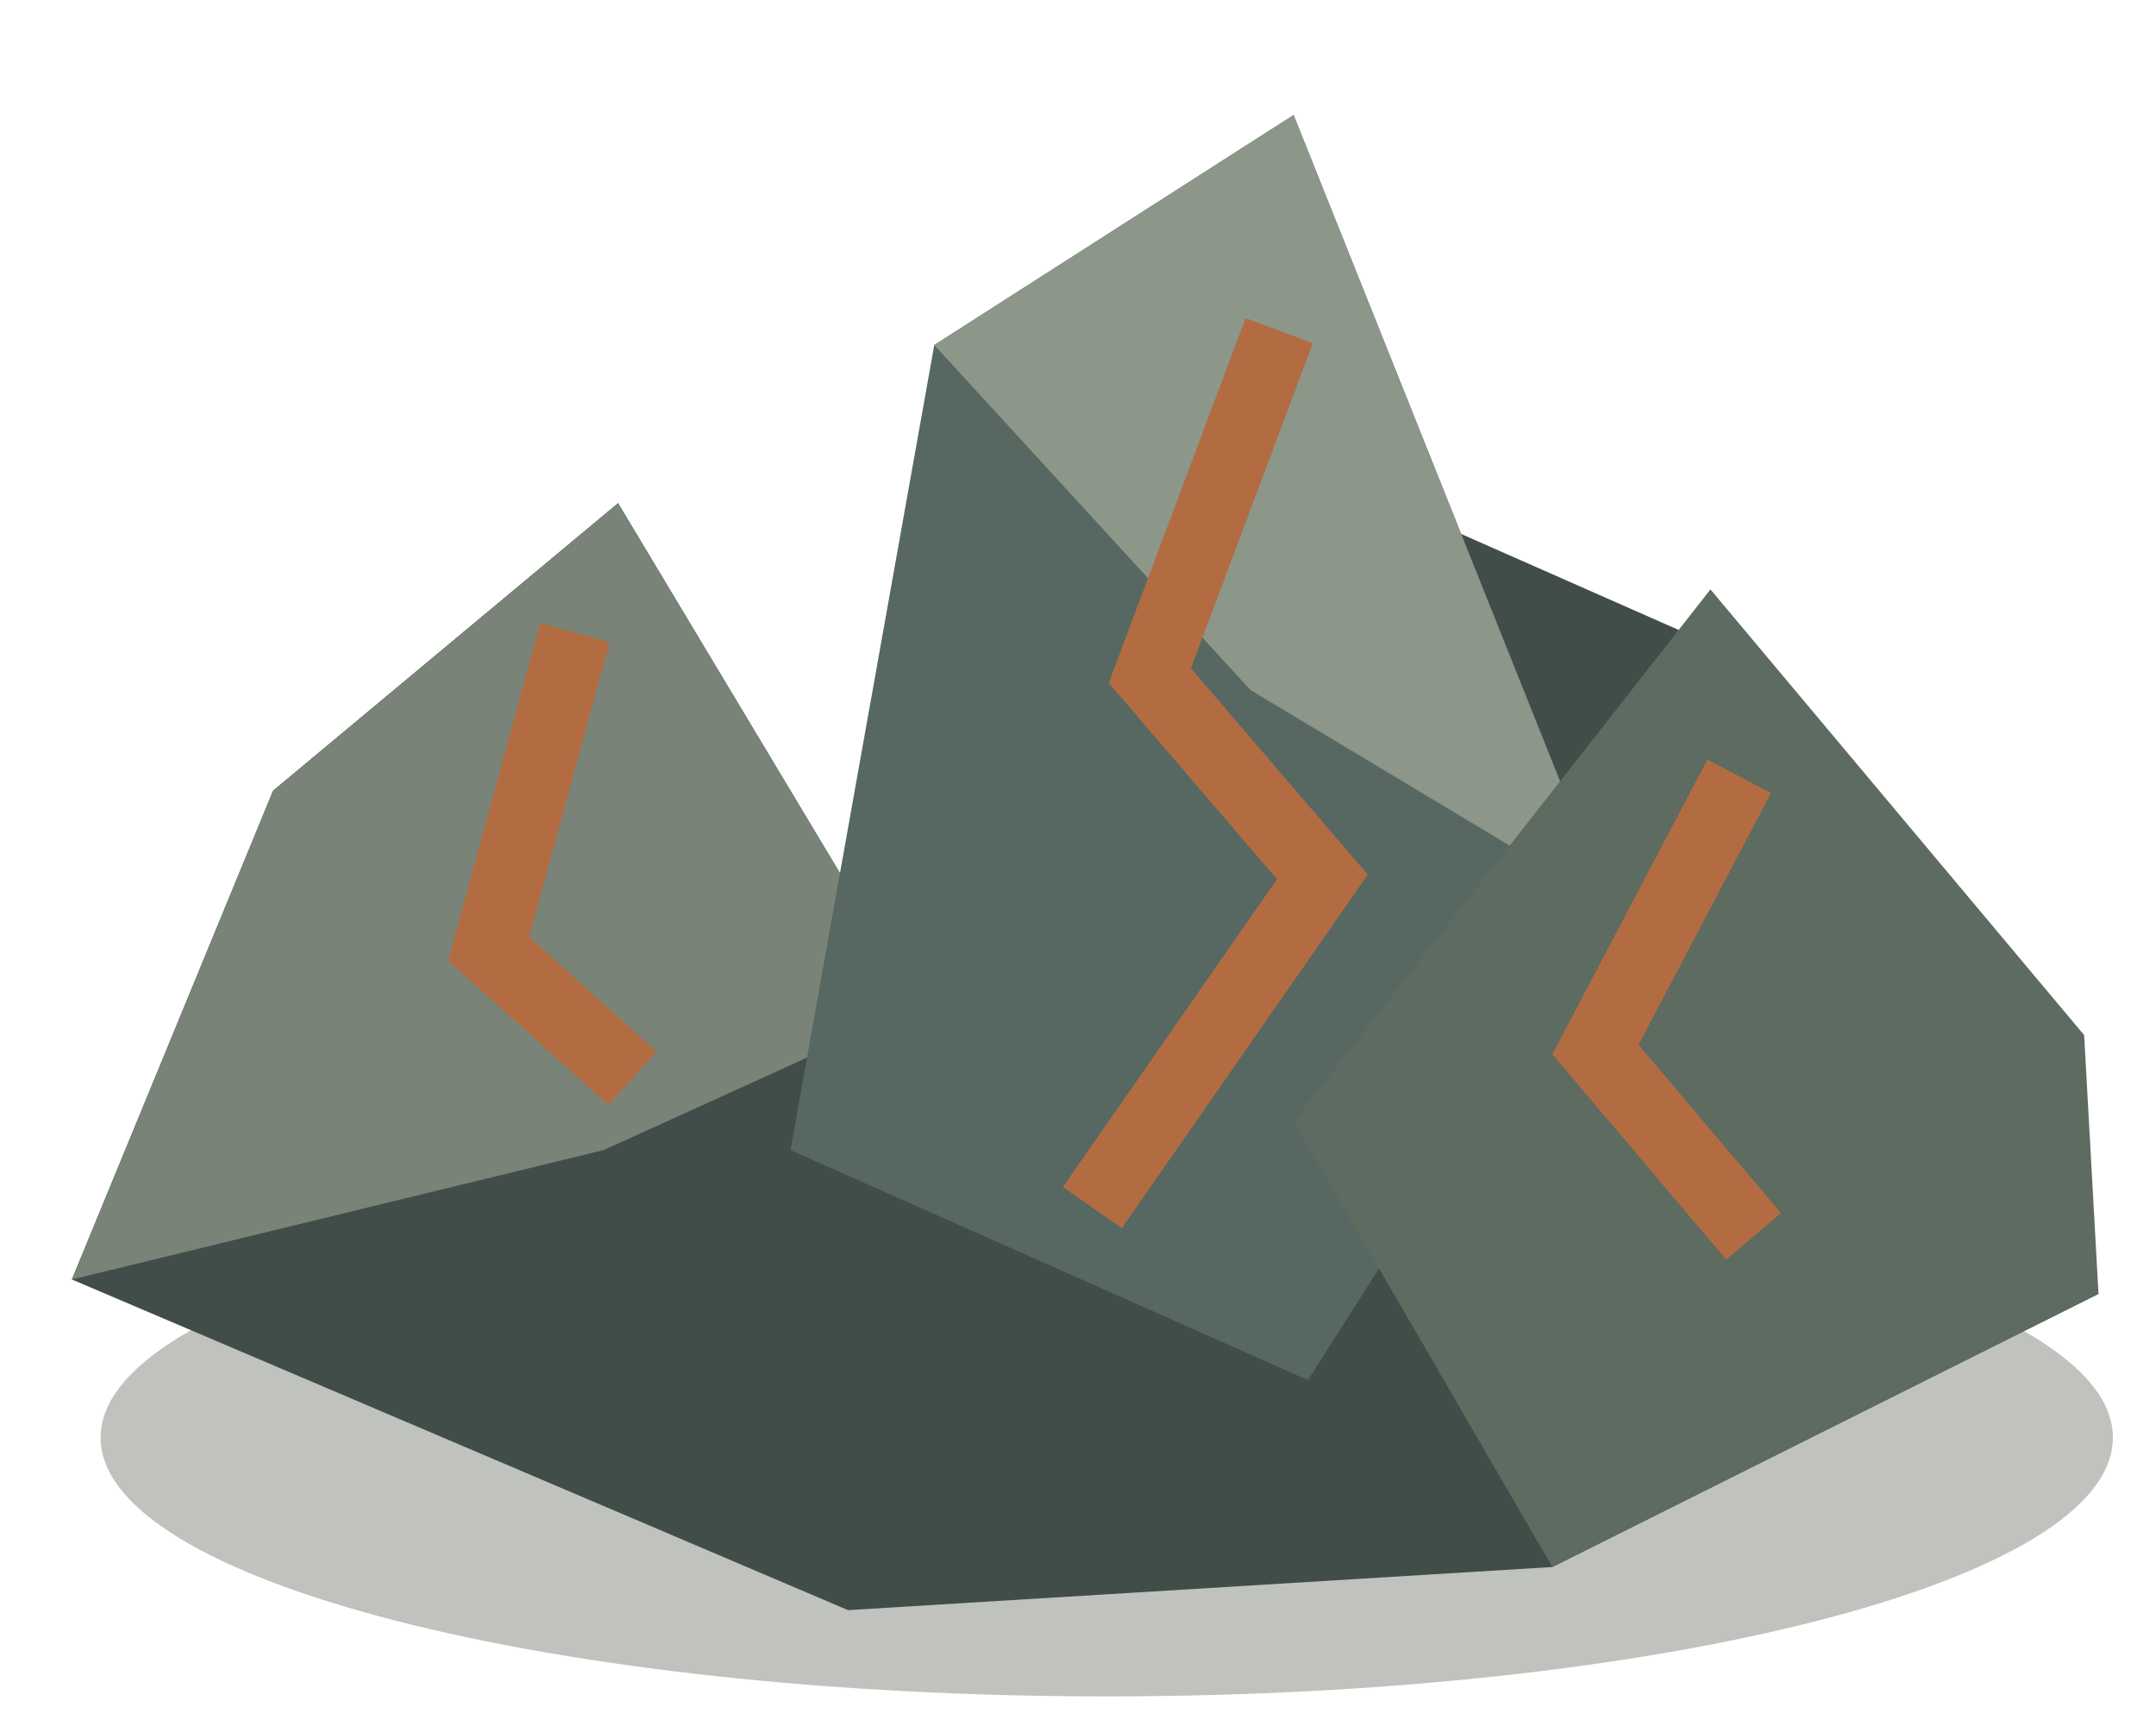
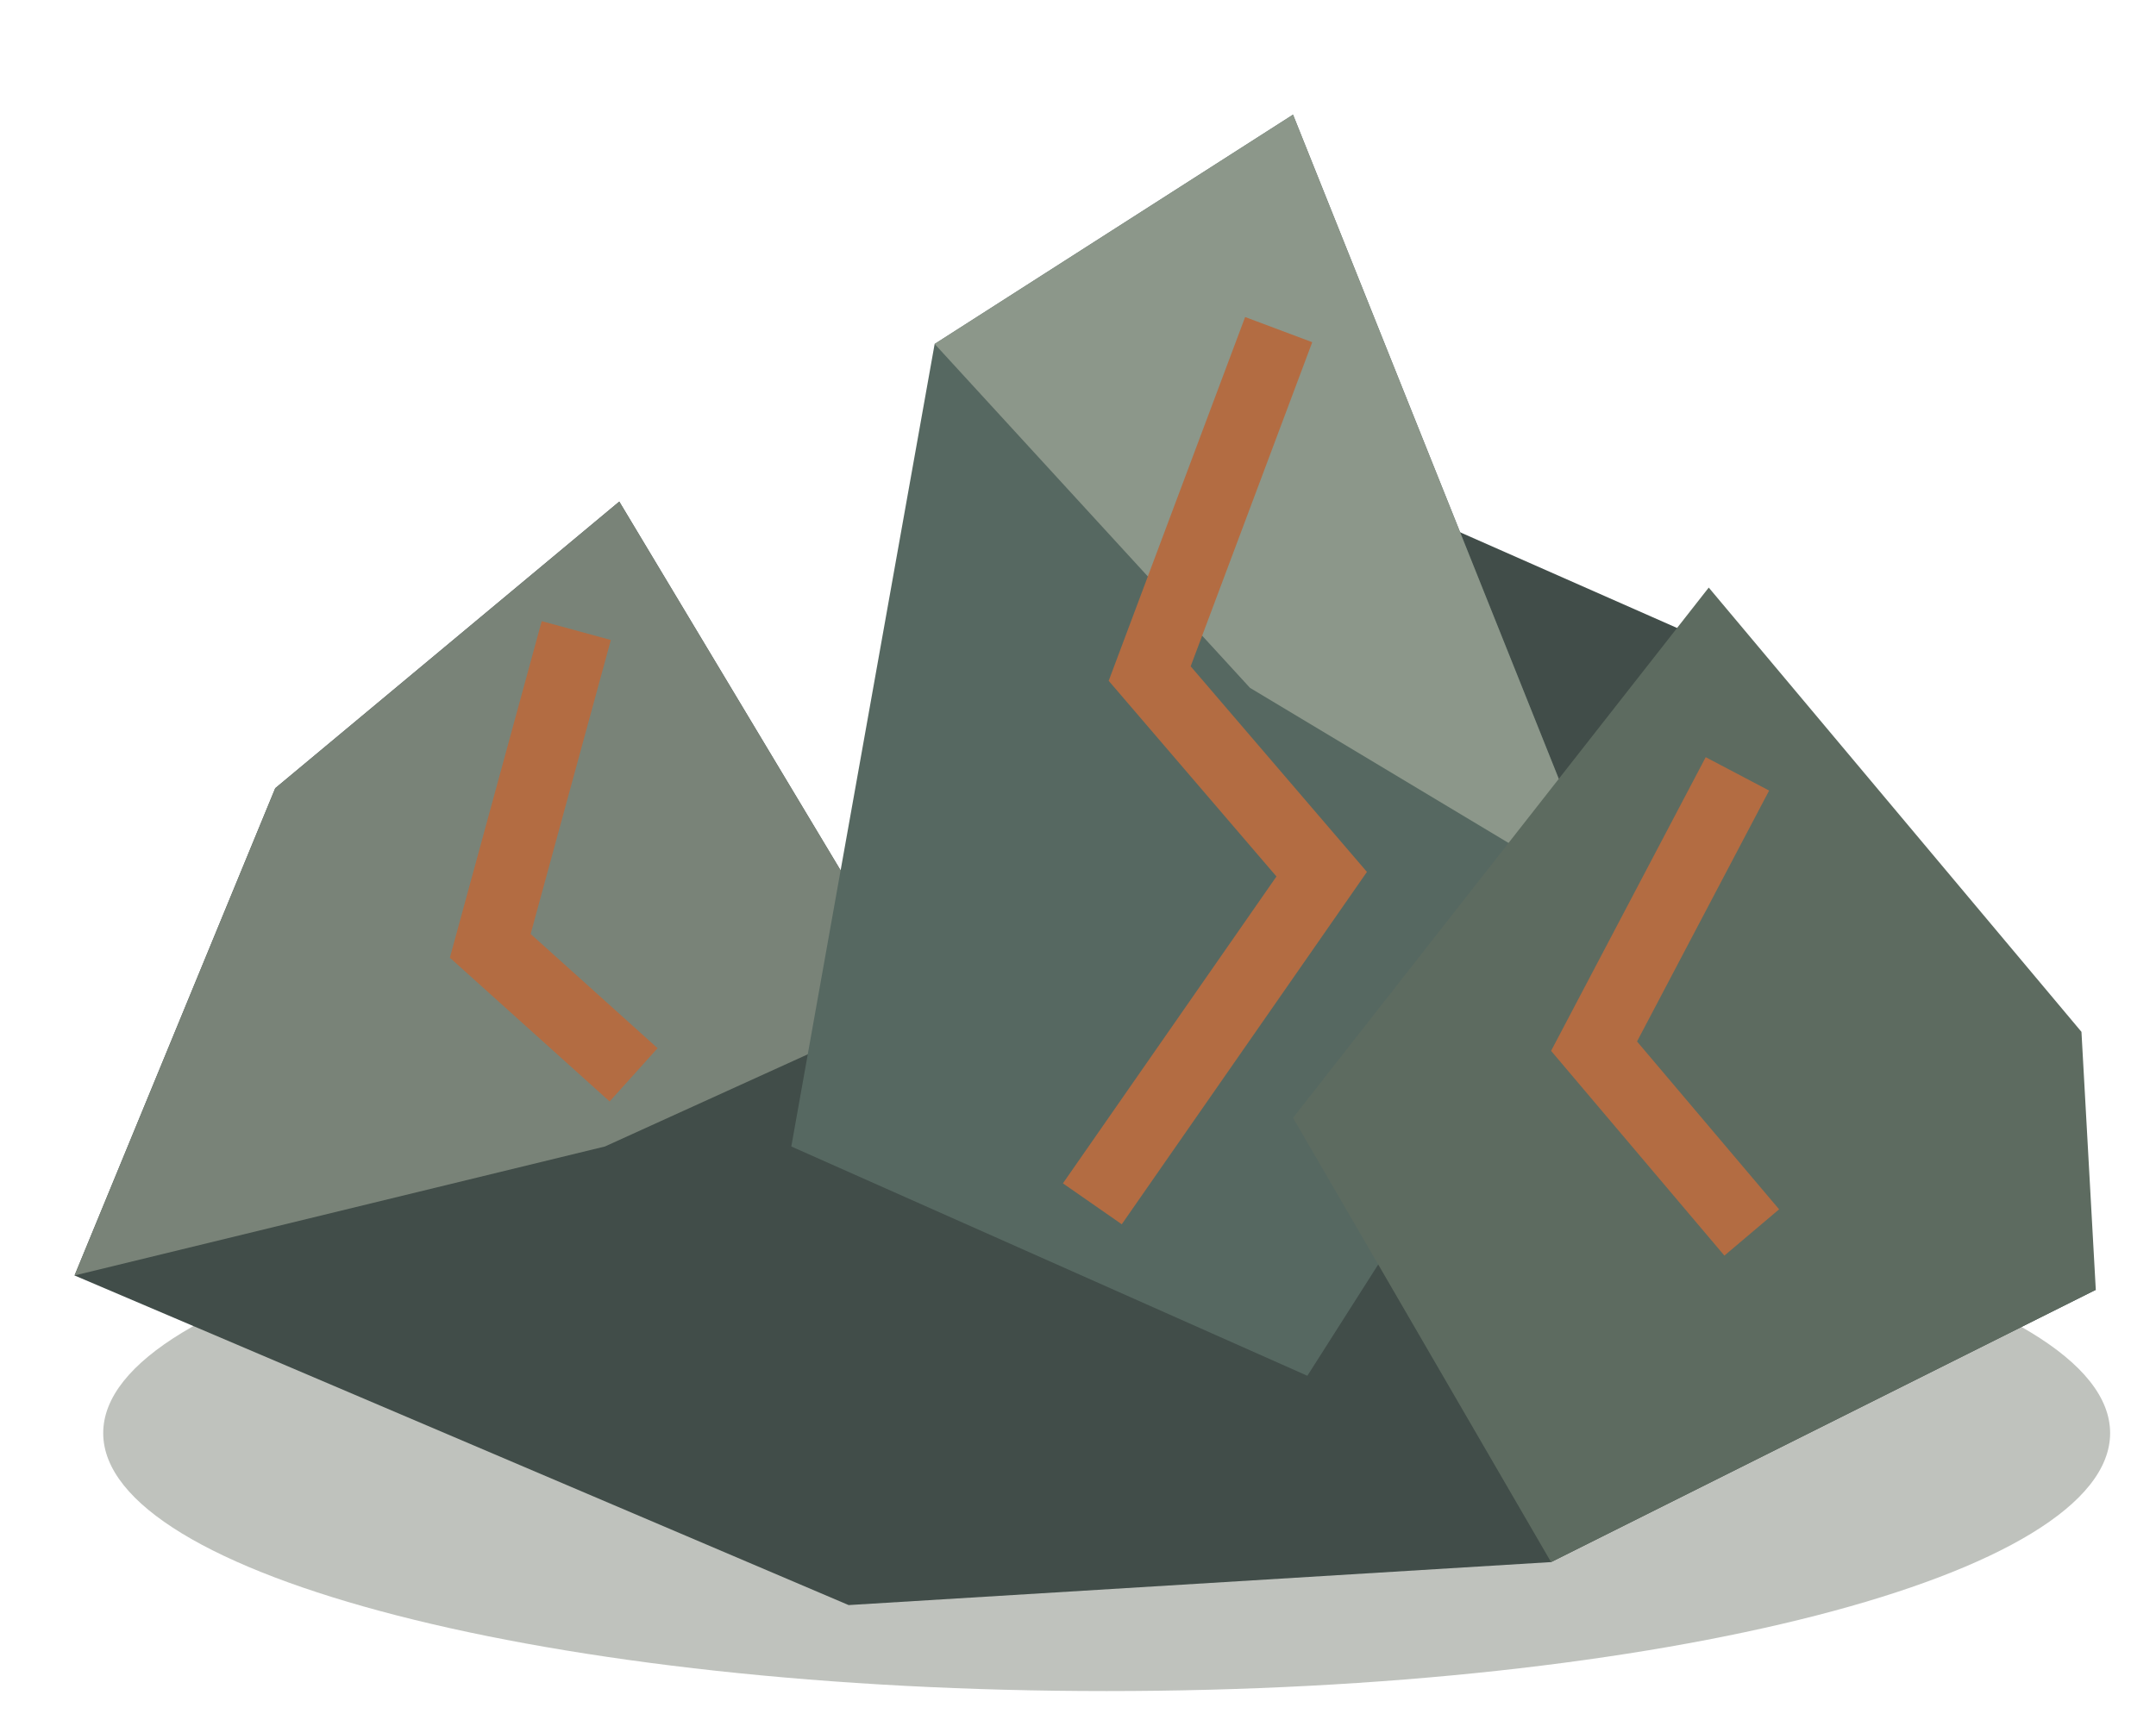
- <svg xmlns="http://www.w3.org/2000/svg" viewBox="0 0 150 120">
+ <svg xmlns="http://www.w3.org/2000/svg" viewBox="0 0 150 120" width="188" height="150">
  <ellipse cx="77" cy="100" rx="70" ry="18" fill="#283323" opacity=".3" />
  <path d="M5 89 19 55 43 35 64 70 90 32 124 47 146 90 108 109 59 112Z" fill="#414d49" />
  <path d="M19 55 43 35 64 70 42 80 5 89Z" fill="#798378" />
  <path d="M55 80 65 24 90 8 112 63 91 96Z" fill="#566861" />
  <path d="M65 24 90 8 112 63 87 48Z" fill="#8c978a" />
  <path d="M90 78 119 41 145 72 146 90 108 109Z" fill="#5d6b60" />
  <path d="M89 23 80 47 92 61 76 84M40 44 34 66 44 75M121 54 111 73 122 86" stroke="#b36c42" stroke-width="5" fill="none" />
</svg>
